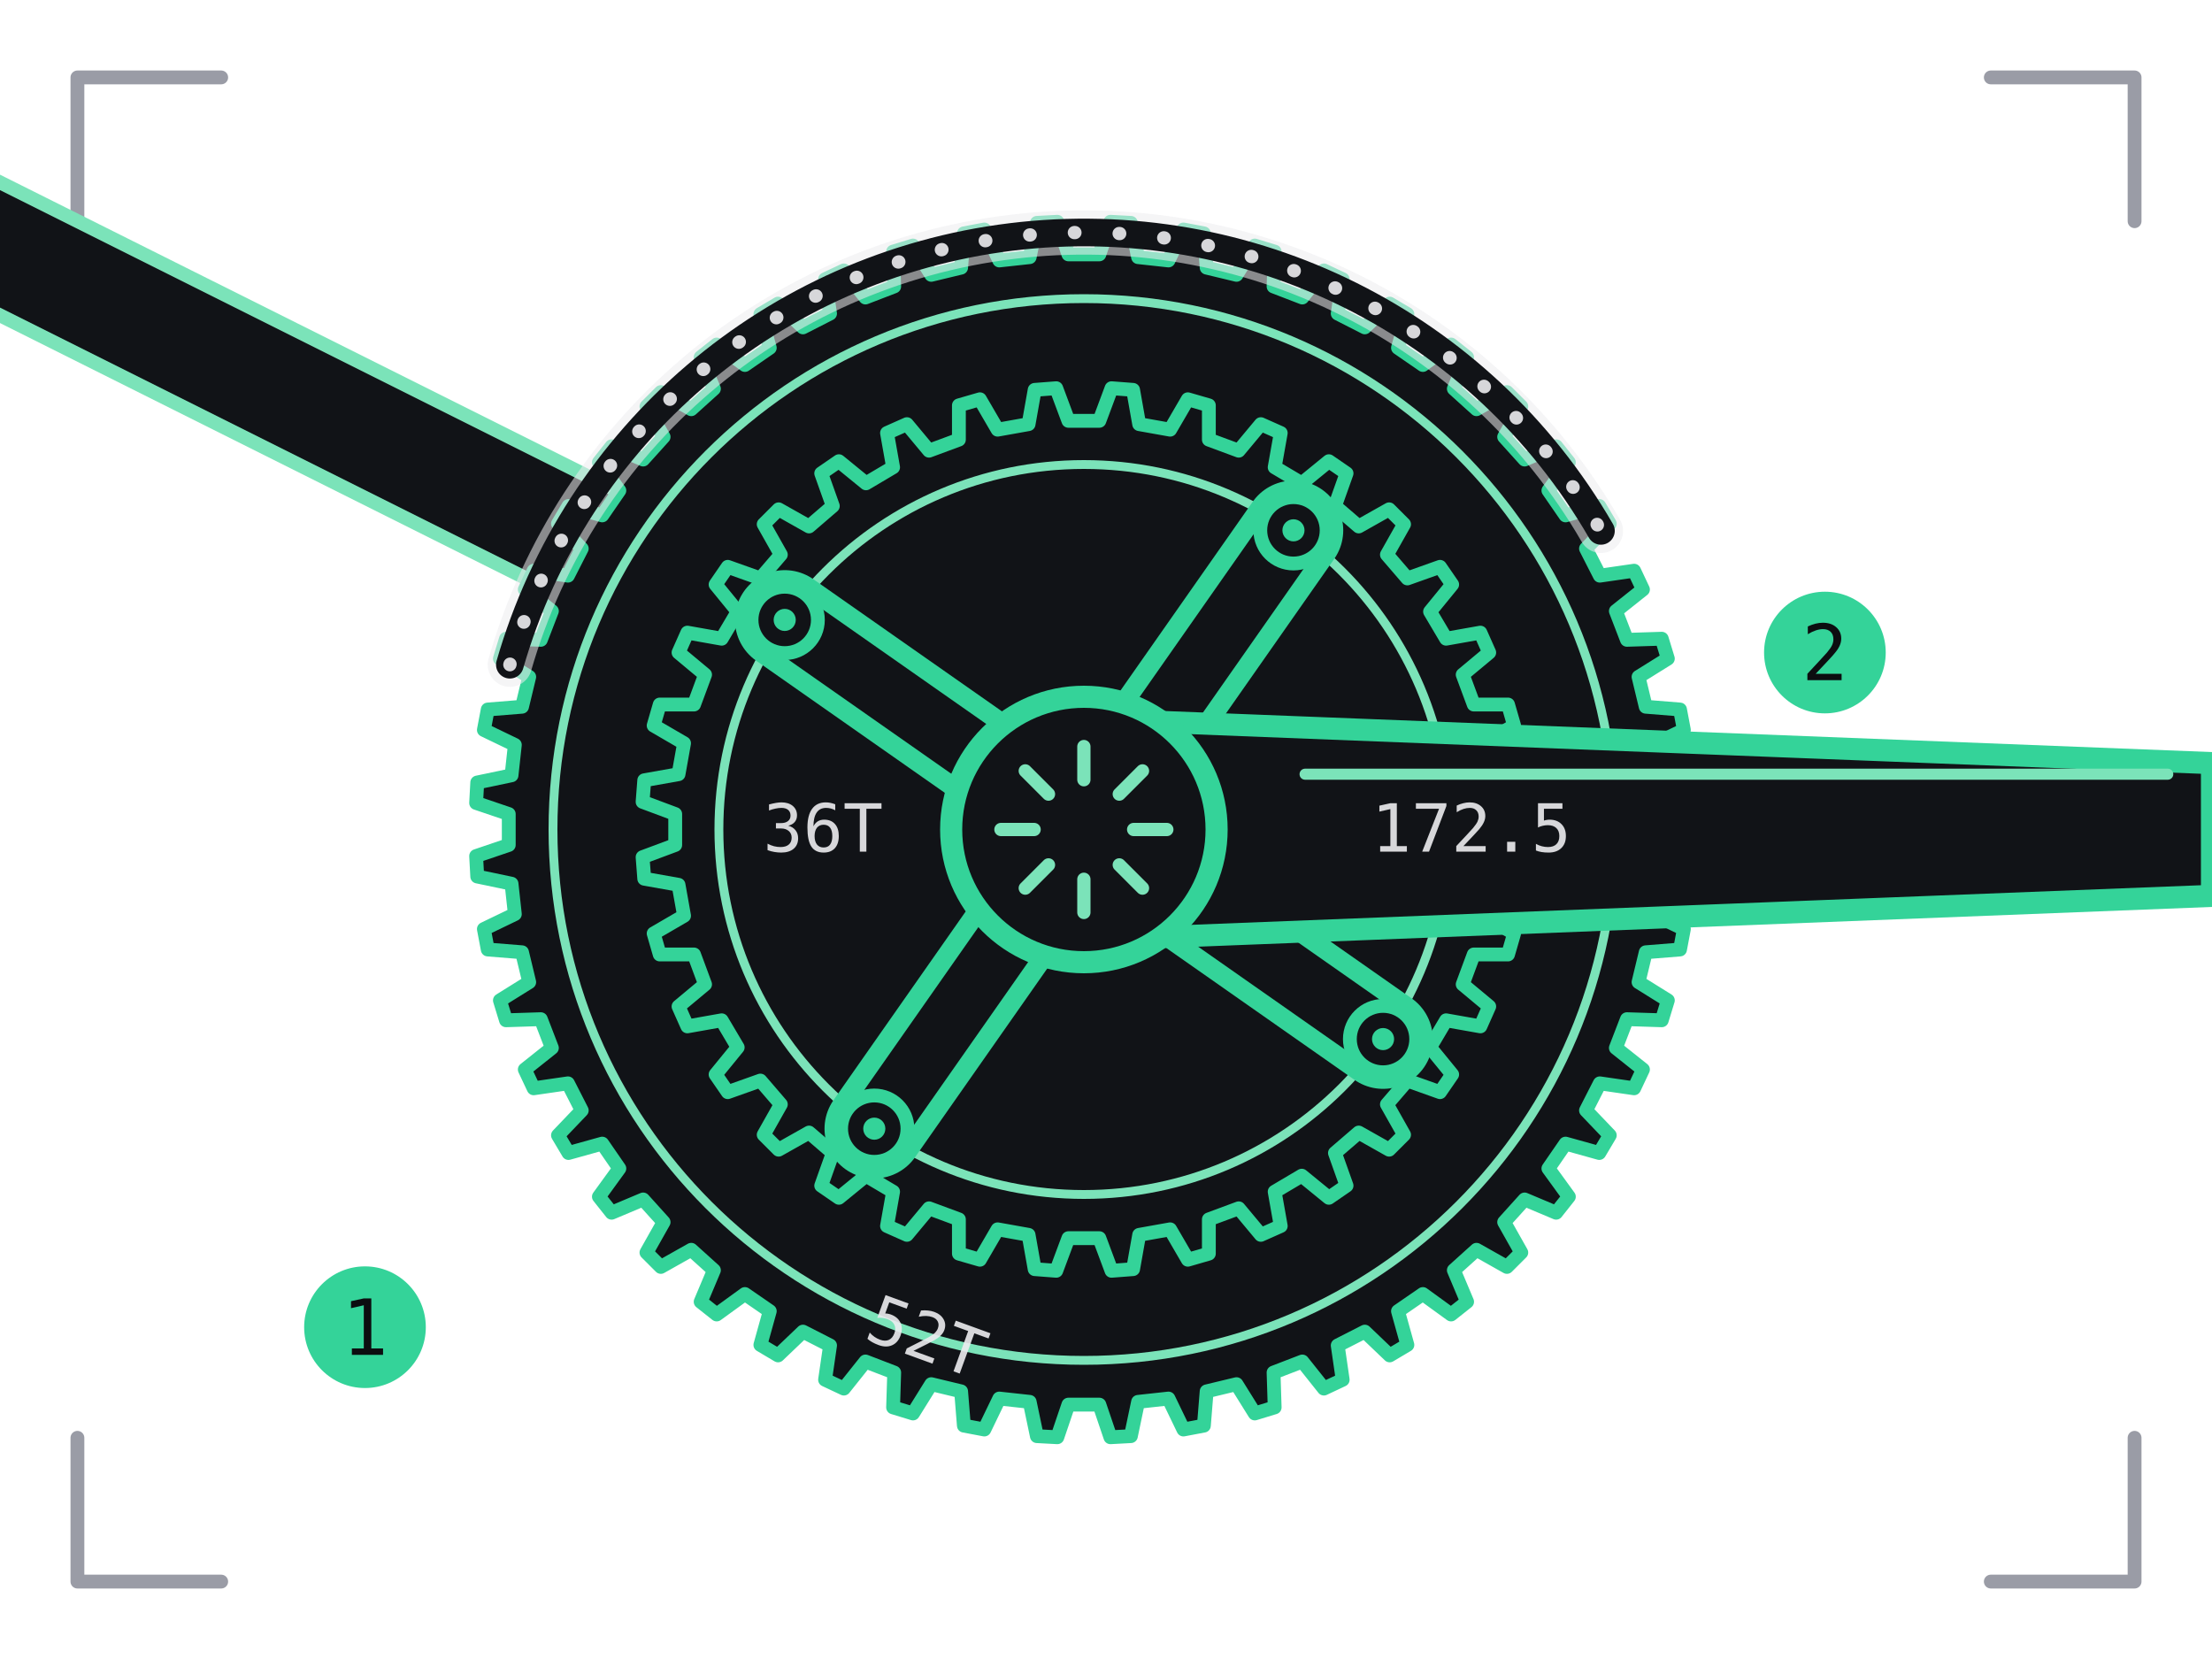
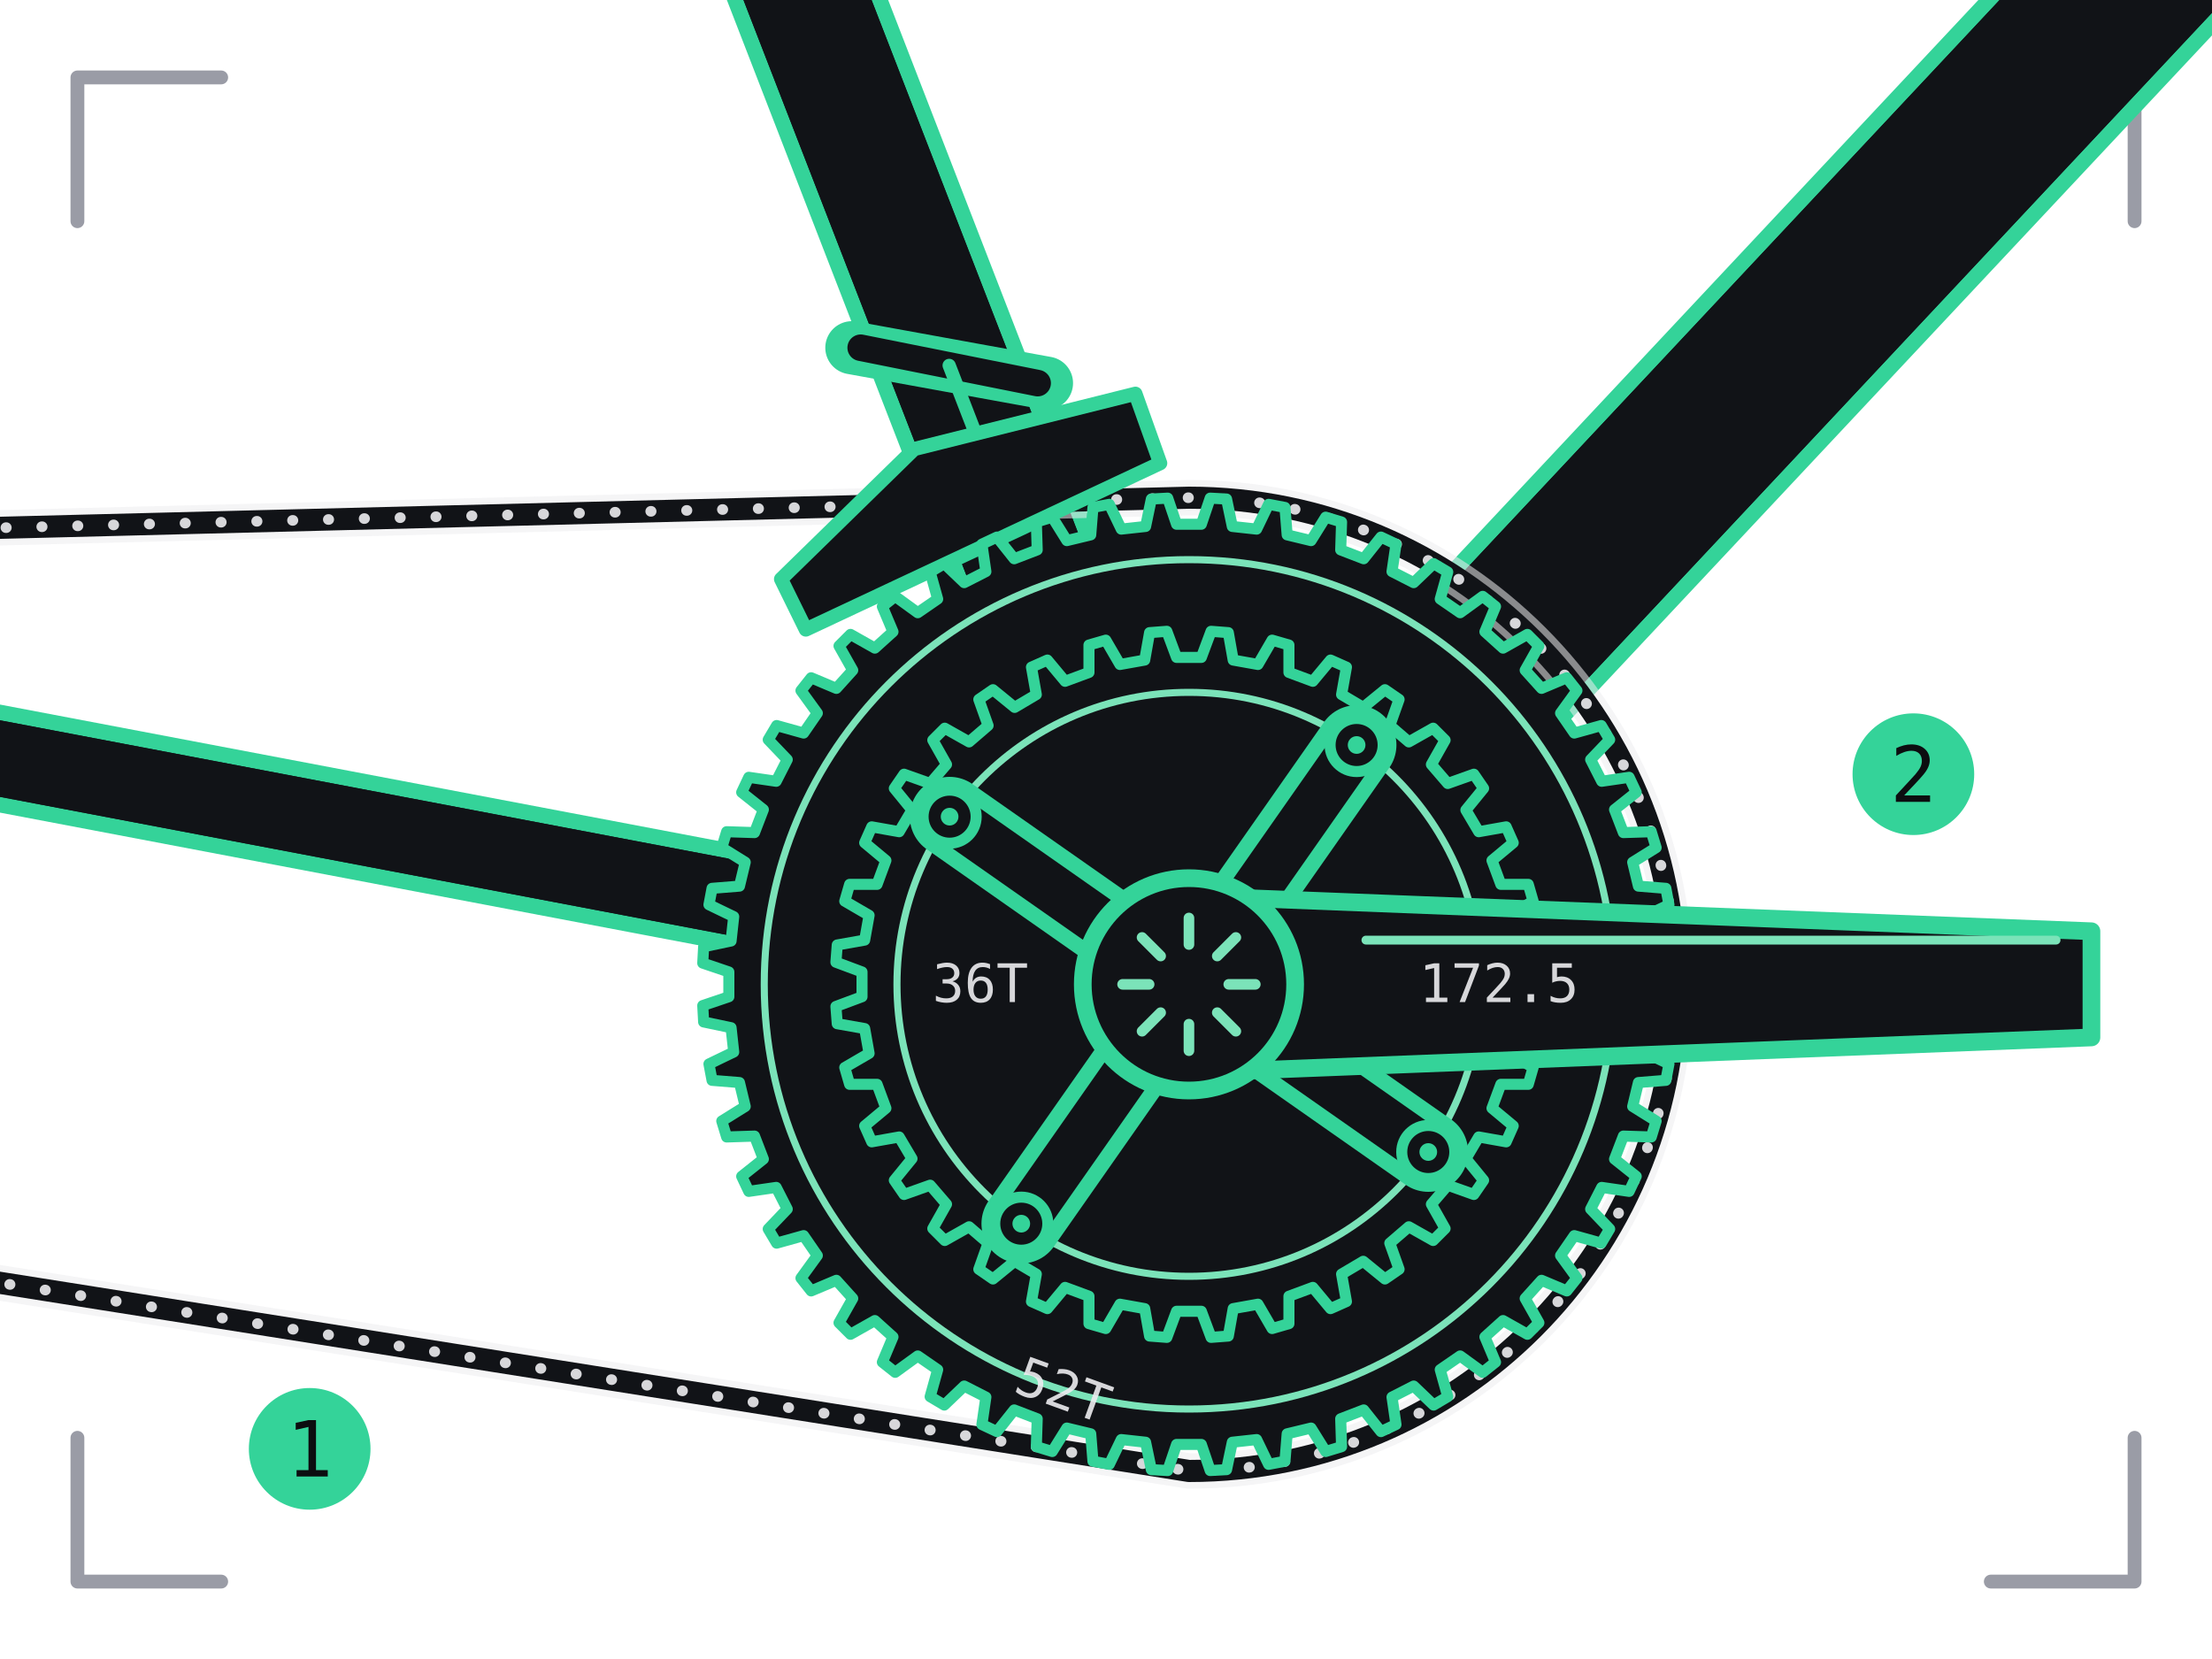
<svg xmlns="http://www.w3.org/2000/svg" viewBox="0 0 400 300" fill="none" stroke-linecap="round" stroke-linejoin="round">
  <g stroke="#9A9CA6" stroke-width="2.5" fill="none">
    <path d="M14 40V14h26M360 14h26v26M386 260v26h-26M40 286H14v-26" />
  </g>
-   <path d="M-10 40L150 120" stroke="#7BE3B9" stroke-width="24" fill="none" />
-   <path d="M-10 40L150 120" stroke="#111317" stroke-width="19.0" fill="none" />
-   <polygon points="300.0,152.8 305.9,154.8 305.7,158.5 299.5,159.8 298.9,165.3 304.5,168.0 303.8,171.7 297.6,172.2 296.3,177.6 301.6,180.9 300.5,184.5 294.2,184.3 292.2,189.5 297.1,193.4 295.5,196.8 289.3,195.9 286.8,200.8 291.1,205.3 289.2,208.5 283.1,206.8 280.0,211.3 283.7,216.4 281.4,219.3 275.7,216.9 272.0,221.0 275.1,226.5 272.5,229.1 267.0,226.0 262.9,229.7 265.3,235.4 262.4,237.7 257.3,234.0 252.8,237.1 254.5,243.2 251.3,245.1 246.8,240.8 241.9,243.3 242.8,249.5 239.4,251.1 235.5,246.2 230.3,248.2 230.5,254.5 226.9,255.6 223.6,250.3 218.2,251.6 217.7,257.8 214.0,258.5 211.3,252.9 205.8,253.5 204.5,259.7 200.8,259.9 198.8,254.0 193.2,254.0 191.2,259.9 187.5,259.7 186.2,253.5 180.7,252.9 178.0,258.5 174.3,257.8 173.8,251.6 168.4,250.3 165.1,255.6 161.5,254.5 161.7,248.2 156.5,246.2 152.6,251.1 149.2,249.5 150.1,243.3 145.2,240.8 140.7,245.1 137.5,243.2 139.2,237.1 134.7,234.0 129.6,237.7 126.7,235.4 129.1,229.7 125.0,226.0 119.5,229.1 116.9,226.5 120.0,221.0 116.3,216.9 110.6,219.3 108.3,216.4 112.0,211.3 108.9,206.8 102.8,208.5 100.9,205.3 105.2,200.8 102.7,195.9 96.5,196.8 94.9,193.4 99.8,189.5 97.8,184.3 91.5,184.5 90.4,180.9 95.7,177.6 94.4,172.2 88.2,171.7 87.5,168.0 93.1,165.3 92.5,159.8 86.3,158.5 86.1,154.8 92.0,152.8 92.0,147.2 86.1,145.2 86.3,141.5 92.5,140.2 93.1,134.7 87.5,132.0 88.2,128.3 94.4,127.8 95.7,122.4 90.4,119.1 91.5,115.5 97.8,115.7 99.8,110.5 94.9,106.6 96.5,103.2 102.7,104.1 105.2,99.2 100.9,94.7 102.8,91.5 108.9,93.2 112.0,88.7 108.3,83.6 110.6,80.7 116.3,83.1 120.0,79.0 116.9,73.5 119.5,70.9 125.0,74.0 129.1,70.3 126.7,64.6 129.6,62.3 134.7,66.0 139.2,62.9 137.5,56.8 140.7,54.9 145.2,59.2 150.1,56.7 149.2,50.5 152.6,48.9 156.5,53.8 161.7,51.8 161.5,45.5 165.1,44.4 168.4,49.7 173.8,48.4 174.3,42.2 178.0,41.5 180.7,47.1 186.2,46.5 187.5,40.3 191.2,40.1 193.2,46.0 198.8,46.0 200.8,40.1 204.5,40.3 205.8,46.5 211.3,47.1 214.0,41.5 217.7,42.2 218.2,48.4 223.6,49.7 226.9,44.4 230.5,45.5 230.3,51.8 235.5,53.8 239.4,48.9 242.8,50.5 241.9,56.7 246.8,59.2 251.3,54.9 254.5,56.8 252.8,62.9 257.3,66.0 262.4,62.3 265.3,64.6 262.9,70.3 267.0,74.0 272.5,70.9 275.1,73.5 272.0,79.0 275.7,83.1 281.4,80.7 283.7,83.6 280.0,88.7 283.1,93.2 289.2,91.5 291.1,94.7 286.8,99.2 289.3,104.1 295.5,103.2 297.1,106.6 292.2,110.5 294.2,115.7 300.5,115.5 301.6,119.1 296.3,122.4 297.6,127.8 303.8,128.3 304.5,132.0 298.9,134.7 299.5,140.2 305.7,141.5 305.9,145.2 300.0,147.2" stroke="#34D399" stroke-width="2.5" fill="#111317" />
-   <circle cx="196" cy="150" r="96" stroke="#7BE3B9" stroke-width="1.6" />
-   <polygon points="269.9,152.8 275.8,155.0 275.5,158.9 269.3,160.0 268.3,165.6 273.8,168.8 272.7,172.6 266.5,172.6 264.5,178.0 269.3,182.0 267.7,185.6 261.5,184.5 258.6,189.4 262.6,194.3 260.4,197.5 254.5,195.4 250.8,199.7 253.9,205.2 251.2,207.9 245.7,204.8 241.4,208.5 243.5,214.4 240.3,216.6 235.4,212.6 230.5,215.5 231.6,221.7 228.0,223.3 224.0,218.5 218.6,220.5 218.6,226.7 214.8,227.8 211.6,222.3 206.0,223.3 204.9,229.5 201.0,229.8 198.8,223.9 193.2,223.9 191.0,229.8 187.1,229.5 186.0,223.3 180.4,222.3 177.2,227.8 173.4,226.7 173.4,220.5 168.0,218.5 164.0,223.3 160.4,221.7 161.5,215.5 156.6,212.6 151.7,216.6 148.5,214.4 150.6,208.5 146.3,204.8 140.8,207.9 138.1,205.2 141.2,199.7 137.5,195.4 131.6,197.5 129.4,194.3 133.4,189.4 130.5,184.5 124.3,185.6 122.7,182.0 127.5,178.0 125.5,172.6 119.3,172.6 118.2,168.8 123.7,165.6 122.7,160.0 116.5,158.9 116.2,155.0 122.1,152.8 122.1,147.2 116.2,145.0 116.5,141.1 122.7,140.0 123.7,134.4 118.2,131.2 119.3,127.4 125.5,127.4 127.5,122.0 122.7,118.0 124.3,114.4 130.5,115.5 133.4,110.6 129.4,105.7 131.6,102.5 137.5,104.6 141.2,100.3 138.1,94.8 140.8,92.1 146.3,95.2 150.6,91.5 148.5,85.6 151.7,83.4 156.6,87.4 161.5,84.5 160.4,78.3 164.0,76.7 168.0,81.5 173.4,79.5 173.4,73.3 177.2,72.2 180.4,77.7 186.0,76.7 187.1,70.5 191.0,70.2 193.2,76.1 198.8,76.1 201.0,70.2 204.9,70.5 206.0,76.7 211.6,77.7 214.8,72.2 218.6,73.3 218.6,79.5 224.0,81.5 228.0,76.7 231.6,78.3 230.5,84.5 235.4,87.4 240.3,83.4 243.5,85.6 241.4,91.5 245.7,95.2 251.2,92.1 253.9,94.8 250.8,100.3 254.5,104.6 260.4,102.5 262.6,105.7 258.6,110.6 261.5,115.5 267.7,114.4 269.3,118.0 264.5,122.0 266.5,127.4 272.7,127.4 273.8,131.2 268.3,134.4 269.3,140.0 275.5,141.1 275.8,145.0 269.9,147.2" stroke="#34D399" stroke-width="2.5" fill="#111317" />
-   <circle cx="196" cy="150" r="66" stroke="#7BE3B9" stroke-width="1.6" />
-   <path d="M92.2 120.2A108 108 0 0 1 289.5 96.0" stroke="#ECECEF" stroke-width="8" opacity=".55" />
-   <path d="M92.2 120.2A108 108 0 0 1 289.5 96.0" stroke="#111317" stroke-width="5" />
-   <path d="M92.2 120.2A108 108 0 0 1 289.5 96.0" stroke="#ECECEF" stroke-width="2.4" stroke-dasharray="0.1 8" opacity=".9" />
-   <path d="M196 150L250.1 187.9" stroke="#34D399" stroke-width="18" fill="none" />
-   <path d="M196 150L250.1 187.9" stroke="#111317" stroke-width="11.0" fill="none" />
-   <circle cx="250.1" cy="187.9" r="6" fill="#111317" stroke="#34D399" stroke-width="2.5" />
-   <circle cx="250.1" cy="187.9" r="2" fill="#34D399" />
-   <path d="M196 150L158.1 204.1" stroke="#34D399" stroke-width="18" fill="none" />
-   <path d="M196 150L158.1 204.1" stroke="#111317" stroke-width="11.0" fill="none" />
-   <circle cx="158.1" cy="204.1" r="6" fill="#111317" stroke="#34D399" stroke-width="2.5" />
-   <circle cx="158.1" cy="204.1" r="2" fill="#34D399" />
-   <path d="M196 150L141.9 112.1" stroke="#34D399" stroke-width="18" fill="none" />
-   <path d="M196 150L141.9 112.1" stroke="#111317" stroke-width="11.0" fill="none" />
-   <circle cx="141.9" cy="112.1" r="6" fill="#111317" stroke="#34D399" stroke-width="2.5" />
-   <circle cx="141.9" cy="112.1" r="2" fill="#34D399" />
-   <path d="M196 150L233.9 95.9" stroke="#34D399" stroke-width="18" fill="none" />
-   <path d="M196 150L233.9 95.9" stroke="#111317" stroke-width="11.0" fill="none" />
-   <circle cx="233.9" cy="95.9" r="6" fill="#111317" stroke="#34D399" stroke-width="2.5" />
-   <circle cx="233.9" cy="95.9" r="2" fill="#34D399" />
-   <path d="M196 130L400 138L400 162L196 170Z" fill="#111317" stroke="#34D399" stroke-width="4" />
-   <path d="M236 140H392" stroke="#7BE3B9" stroke-width="2" />
-   <circle cx="196" cy="150" r="24" fill="#111317" stroke="#34D399" stroke-width="4" />
-   <path d="M205.0 150.0L211.0 150.0" stroke="#7BE3B9" stroke-width="2.4" />
-   <path d="M202.4 156.4L206.6 160.6" stroke="#7BE3B9" stroke-width="2.4" />
-   <path d="M196.0 159.0L196.0 165.0" stroke="#7BE3B9" stroke-width="2.4" />
-   <path d="M189.6 156.4L185.4 160.6" stroke="#7BE3B9" stroke-width="2.4" />
-   <path d="M187.0 150.0L181.0 150.0" stroke="#7BE3B9" stroke-width="2.4" />
-   <path d="M189.6 143.6L185.4 139.4" stroke="#7BE3B9" stroke-width="2.4" />
-   <path d="M196.0 141.0L196.0 135.0" stroke="#7BE3B9" stroke-width="2.4" />
-   <path d="M202.4 143.6L206.6 139.4" stroke="#7BE3B9" stroke-width="2.4" />
-   <g fill="#ECECEF" font-family="IBM Plex Mono, monospace" font-weight="500" font-size="12" opacity=".9">
-     <text x="156" y="242" transform="rotate(20 156 242)">52T</text>
-     <text x="138" y="154">36T</text>
-     <text x="248" y="154">172.5</text>
+   <g transform="translate(215 178) scale(.8) translate(-196 -150)">
+     <path d="M196 150L72 -170" stroke="#34D399" stroke-width="34" fill="none" />
+     <path d="M196 150L72 -170" stroke="#111317" stroke-width="27.0" fill="none" />
+     <path d="M196 150L496 -170" stroke="#34D399" stroke-width="44" fill="none" />
+     <path d="M196 150L496 -170" stroke="#111317" stroke-width="37.0" fill="none" />
+     <path d="M196 150L-120 90" stroke="#34D399" stroke-width="24" fill="none" />
+     <path d="M196 150L-120 90" stroke="#111317" stroke-width="17.0" fill="none" />
+     <path d="M196 150L72 -170M196 150L496 -170M196 150L-120 90" stroke="#111317" stroke-width="17" />
+     <path d="M196 150L72 -170" stroke="#111317" stroke-width="27" />
+     <path d="M196 150L496 -170" stroke="#111317" stroke-width="37" />
+     <circle cx="196" cy="150" r="34" fill="#111317" stroke="#34D399" stroke-width="3.5" />
+     <path d="M-120 48.0L196.0 40.0A110 110 0 0 1 196.0 260.0L-120 210.0" stroke="#ECECEF" stroke-width="8" opacity=".55" />
+     <path d="M-120 48.0L196.0 40.0A110 110 0 0 1 196.0 260.0L-120 210.0" stroke="#111317" stroke-width="5" />
+     <path d="M-120 48.0L196.0 40.0A110 110 0 0 1 196.0 260.0L-120 210.0" stroke="#ECECEF" stroke-width="2.4" stroke-dasharray="0.1 8" opacity=".9" />
+     <path d="M119.8 6.1L163.8 14.1" stroke="#34D399" stroke-width="12" />
+     <path d="M121.8 6.1L161.8 14.1" stroke="#111317" stroke-width="6" />
+     <path d="M141.8 10.1L148.3 26.9" stroke="#34D399" stroke-width="3" />
+     <path d="M109.4 69.8L189.5 32.2L183.9 16.5L133.9 29.0L103.8 58.4Z" fill="#111317" stroke="#34D399" stroke-width="3.2" />
+     <polygon points="300.0,152.8 305.9,154.8 305.7,158.5 299.5,159.8 298.9,165.3 304.5,168.0 303.8,171.7 297.6,172.2 296.3,177.6 301.6,180.9 300.5,184.5 294.2,184.3 292.2,189.5 297.1,193.4 295.5,196.8 289.3,195.9 286.8,200.8 291.1,205.3 289.2,208.5 283.1,206.8 280.0,211.3 283.7,216.4 281.4,219.3 275.7,216.9 272.0,221.0 275.1,226.5 272.5,229.1 267.0,226.0 262.9,229.7 265.3,235.4 262.4,237.7 257.3,234.0 252.8,237.1 254.5,243.2 251.3,245.1 246.8,240.8 241.9,243.3 242.8,249.5 239.4,251.1 235.5,246.2 230.3,248.2 230.5,254.5 226.9,255.6 223.6,250.3 218.2,251.6 217.7,257.8 214.0,258.5 211.3,252.9 205.8,253.5 204.5,259.7 200.8,259.9 198.8,254.0 193.2,254.0 191.2,259.9 187.5,259.7 186.2,253.5 180.7,252.9 178.0,258.5 174.3,257.8 173.8,251.6 168.4,250.3 165.1,255.6 161.5,254.5 161.7,248.2 156.5,246.2 152.6,251.1 149.2,249.5 150.1,243.3 145.2,240.8 140.7,245.1 137.5,243.2 139.2,237.1 134.7,234.0 129.6,237.7 126.7,235.4 129.1,229.7 125.0,226.0 119.5,229.1 116.9,226.5 120.0,221.0 116.3,216.9 110.6,219.3 108.3,216.4 112.0,211.3 108.9,206.8 102.8,208.5 100.9,205.3 105.2,200.8 102.7,195.9 96.5,196.8 94.9,193.4 99.8,189.5 97.8,184.3 91.5,184.5 90.4,180.9 95.7,177.6 94.4,172.2 88.2,171.7 87.5,168.0 93.1,165.3 92.5,159.8 86.3,158.5 86.1,154.8 92.0,152.8 92.0,147.2 86.1,145.2 86.3,141.5 92.5,140.2 93.1,134.7 87.5,132.0 88.2,128.3 94.4,127.8 95.7,122.4 90.4,119.1 91.5,115.5 97.8,115.7 99.8,110.5 94.9,106.6 96.5,103.2 102.7,104.1 105.2,99.2 100.9,94.7 102.8,91.5 108.9,93.2 112.0,88.7 108.3,83.6 110.6,80.7 116.3,83.1 120.0,79.0 116.9,73.5 119.5,70.9 125.0,74.0 129.1,70.3 126.7,64.6 129.6,62.3 134.7,66.0 139.2,62.9 137.5,56.8 140.7,54.9 145.2,59.2 150.1,56.7 149.2,50.5 152.6,48.9 156.5,53.8 161.7,51.8 161.5,45.5 165.1,44.4 168.4,49.7 173.8,48.4 174.3,42.2 178.0,41.5 180.7,47.1 186.2,46.5 187.5,40.3 191.2,40.1 193.2,46.0 198.8,46.0 200.8,40.1 204.5,40.3 205.8,46.5 211.3,47.1 214.0,41.5 217.7,42.2 218.2,48.4 223.6,49.7 226.9,44.4 230.5,45.5 230.3,51.8 235.5,53.8 239.4,48.9 242.8,50.5 241.9,56.7 246.8,59.2 251.3,54.9 254.5,56.8 252.8,62.9 257.3,66.0 262.4,62.3 265.3,64.6 262.9,70.3 267.0,74.0 272.5,70.9 275.1,73.5 272.0,79.0 275.7,83.1 281.4,80.7 283.7,83.6 280.0,88.7 283.1,93.2 289.2,91.5 291.1,94.7 286.8,99.2 289.3,104.1 295.5,103.2 297.1,106.6 292.2,110.5 294.2,115.7 300.5,115.5 301.6,119.1 296.3,122.4 297.6,127.8 303.8,128.3 304.5,132.0 298.9,134.7 299.5,140.2 305.7,141.5 305.9,145.2 300.0,147.2" stroke="#34D399" stroke-width="2.5" fill="#111317" />
+     <circle cx="196" cy="150" r="96" stroke="#7BE3B9" stroke-width="1.6" />
+     <polygon points="269.9,152.8 275.8,155.0 275.5,158.9 269.3,160.0 268.3,165.6 273.8,168.8 272.7,172.6 266.5,172.6 264.5,178.0 269.3,182.0 267.7,185.6 261.5,184.5 258.6,189.4 262.6,194.3 260.4,197.5 254.5,195.4 250.8,199.7 253.9,205.2 251.2,207.9 245.7,204.8 241.4,208.5 243.5,214.4 240.3,216.6 235.4,212.6 230.5,215.5 231.6,221.7 228.0,223.3 224.0,218.5 218.6,220.5 218.6,226.7 214.8,227.8 211.6,222.3 206.0,223.3 204.9,229.5 201.0,229.8 198.8,223.9 193.2,223.9 191.0,229.8 187.1,229.5 186.0,223.3 180.4,222.3 177.2,227.8 173.4,226.7 173.4,220.5 168.0,218.5 164.0,223.3 160.4,221.7 161.5,215.5 156.6,212.6 151.7,216.6 148.5,214.4 150.6,208.5 146.3,204.8 140.8,207.9 138.1,205.2 141.2,199.7 137.5,195.4 131.6,197.5 129.4,194.3 133.4,189.4 130.5,184.5 124.3,185.6 122.7,182.0 127.5,178.0 125.5,172.6 119.3,172.6 118.2,168.8 123.7,165.6 122.7,160.0 116.5,158.9 116.2,155.0 122.1,152.8 122.1,147.2 116.2,145.0 116.5,141.1 122.7,140.0 123.7,134.4 118.2,131.2 119.3,127.4 125.5,127.4 127.5,122.0 122.7,118.0 124.3,114.4 130.5,115.5 133.4,110.6 129.4,105.7 131.6,102.5 137.5,104.6 141.2,100.3 138.1,94.8 140.8,92.1 146.3,95.2 150.6,91.5 148.5,85.6 151.7,83.4 156.6,87.4 161.5,84.5 160.4,78.3 164.0,76.7 168.0,81.5 173.4,79.5 173.4,73.3 177.2,72.2 180.4,77.7 186.0,76.7 187.1,70.5 191.0,70.2 193.2,76.1 198.8,76.1 201.0,70.2 204.9,70.5 206.0,76.7 211.6,77.7 214.8,72.2 218.6,73.3 218.6,79.5 224.0,81.5 228.0,76.7 231.6,78.3 230.5,84.5 235.4,87.4 240.3,83.4 243.5,85.6 241.4,91.5 245.7,95.2 251.2,92.1 253.9,94.8 250.8,100.3 254.5,104.6 260.4,102.5 262.6,105.7 258.6,110.6 261.5,115.5 267.7,114.4 269.3,118.0 264.5,122.0 266.5,127.4 272.7,127.4 273.8,131.2 268.3,134.4 269.3,140.0 275.5,141.1 275.8,145.0 269.9,147.2" stroke="#34D399" stroke-width="2.5" fill="#111317" />
+     <circle cx="196" cy="150" r="66" stroke="#7BE3B9" stroke-width="1.6" />
+     <path d="M196 150L250.1 187.9" stroke="#34D399" stroke-width="18" fill="none" />
+     <path d="M196 150L250.1 187.9" stroke="#111317" stroke-width="11.0" fill="none" />
+     <circle cx="250.1" cy="187.9" r="6" fill="#111317" stroke="#34D399" stroke-width="2.5" />
+     <circle cx="250.1" cy="187.9" r="2" fill="#34D399" />
+     <path d="M196 150L158.1 204.1" stroke="#34D399" stroke-width="18" fill="none" />
+     <path d="M196 150L158.1 204.1" stroke="#111317" stroke-width="11.0" fill="none" />
+     <circle cx="158.1" cy="204.1" r="6" fill="#111317" stroke="#34D399" stroke-width="2.5" />
+     <circle cx="158.1" cy="204.1" r="2" fill="#34D399" />
+     <path d="M196 150L141.9 112.1" stroke="#34D399" stroke-width="18" fill="none" />
+     <path d="M196 150L141.9 112.1" stroke="#111317" stroke-width="11.0" fill="none" />
+     <circle cx="141.9" cy="112.1" r="6" fill="#111317" stroke="#34D399" stroke-width="2.5" />
+     <circle cx="141.9" cy="112.1" r="2" fill="#34D399" />
+     <path d="M196 150L233.9 95.9" stroke="#34D399" stroke-width="18" fill="none" />
+     <path d="M196 150L233.9 95.9" stroke="#111317" stroke-width="11.0" fill="none" />
+     <circle cx="233.9" cy="95.9" r="6" fill="#111317" stroke="#34D399" stroke-width="2.5" />
+     <circle cx="233.9" cy="95.9" r="2" fill="#34D399" />
+     <path d="M196 130L400 138L400 162L196 170Z" fill="#111317" stroke="#34D399" stroke-width="4" />
+     <path d="M236 140H392" stroke="#7BE3B9" stroke-width="2" />
+     <circle cx="196" cy="150" r="24" fill="#111317" stroke="#34D399" stroke-width="4" />
+     <path d="M205.0 150.0L211.0 150.0" stroke="#7BE3B9" stroke-width="2.4" />
+     <path d="M202.4 156.4L206.6 160.6" stroke="#7BE3B9" stroke-width="2.4" />
+     <path d="M196.0 159.0L196.0 165.0" stroke="#7BE3B9" stroke-width="2.4" />
+     <path d="M189.6 156.4L185.4 160.6" stroke="#7BE3B9" stroke-width="2.4" />
+     <path d="M187.0 150.0L181.0 150.0" stroke="#7BE3B9" stroke-width="2.4" />
+     <path d="M189.6 143.6L185.4 139.4" stroke="#7BE3B9" stroke-width="2.4" />
+     <path d="M196.0 141.0L196.0 135.0" stroke="#7BE3B9" stroke-width="2.4" />
+     <path d="M202.4 143.6L206.6 139.4" stroke="#7BE3B9" stroke-width="2.4" />
+     <g fill="#ECECEF" font-family="IBM Plex Mono, monospace" font-weight="500" font-size="12" opacity=".9">
+       <text x="156" y="242" transform="rotate(20 156 242)">52T</text>
+       <text x="138" y="154">36T</text>
+       <text x="248" y="154">172.5</text>
+     </g>
  </g>
  <g>
-     <circle cx="66" cy="240" r="11" fill="#34D399" />
-     <text x="66" y="245" text-anchor="middle" font-family="IBM Plex Mono, monospace" font-size="14" font-weight="500" fill="#0C0D10">1</text>
+     <circle cx="56" cy="262" r="11" fill="#34D399" />
+     <text x="56" y="267" text-anchor="middle" font-family="IBM Plex Mono, monospace" font-size="14" font-weight="500" fill="#0C0D10">1</text>
  </g>
  <g>
-     <circle cx="330" cy="118" r="11" fill="#34D399" />
-     <text x="330" y="123" text-anchor="middle" font-family="IBM Plex Mono, monospace" font-size="14" font-weight="500" fill="#0C0D10">2</text>
+     <circle cx="346" cy="140" r="11" fill="#34D399" />
+     <text x="346" y="145" text-anchor="middle" font-family="IBM Plex Mono, monospace" font-size="14" font-weight="500" fill="#0C0D10">2</text>
  </g>
</svg>
